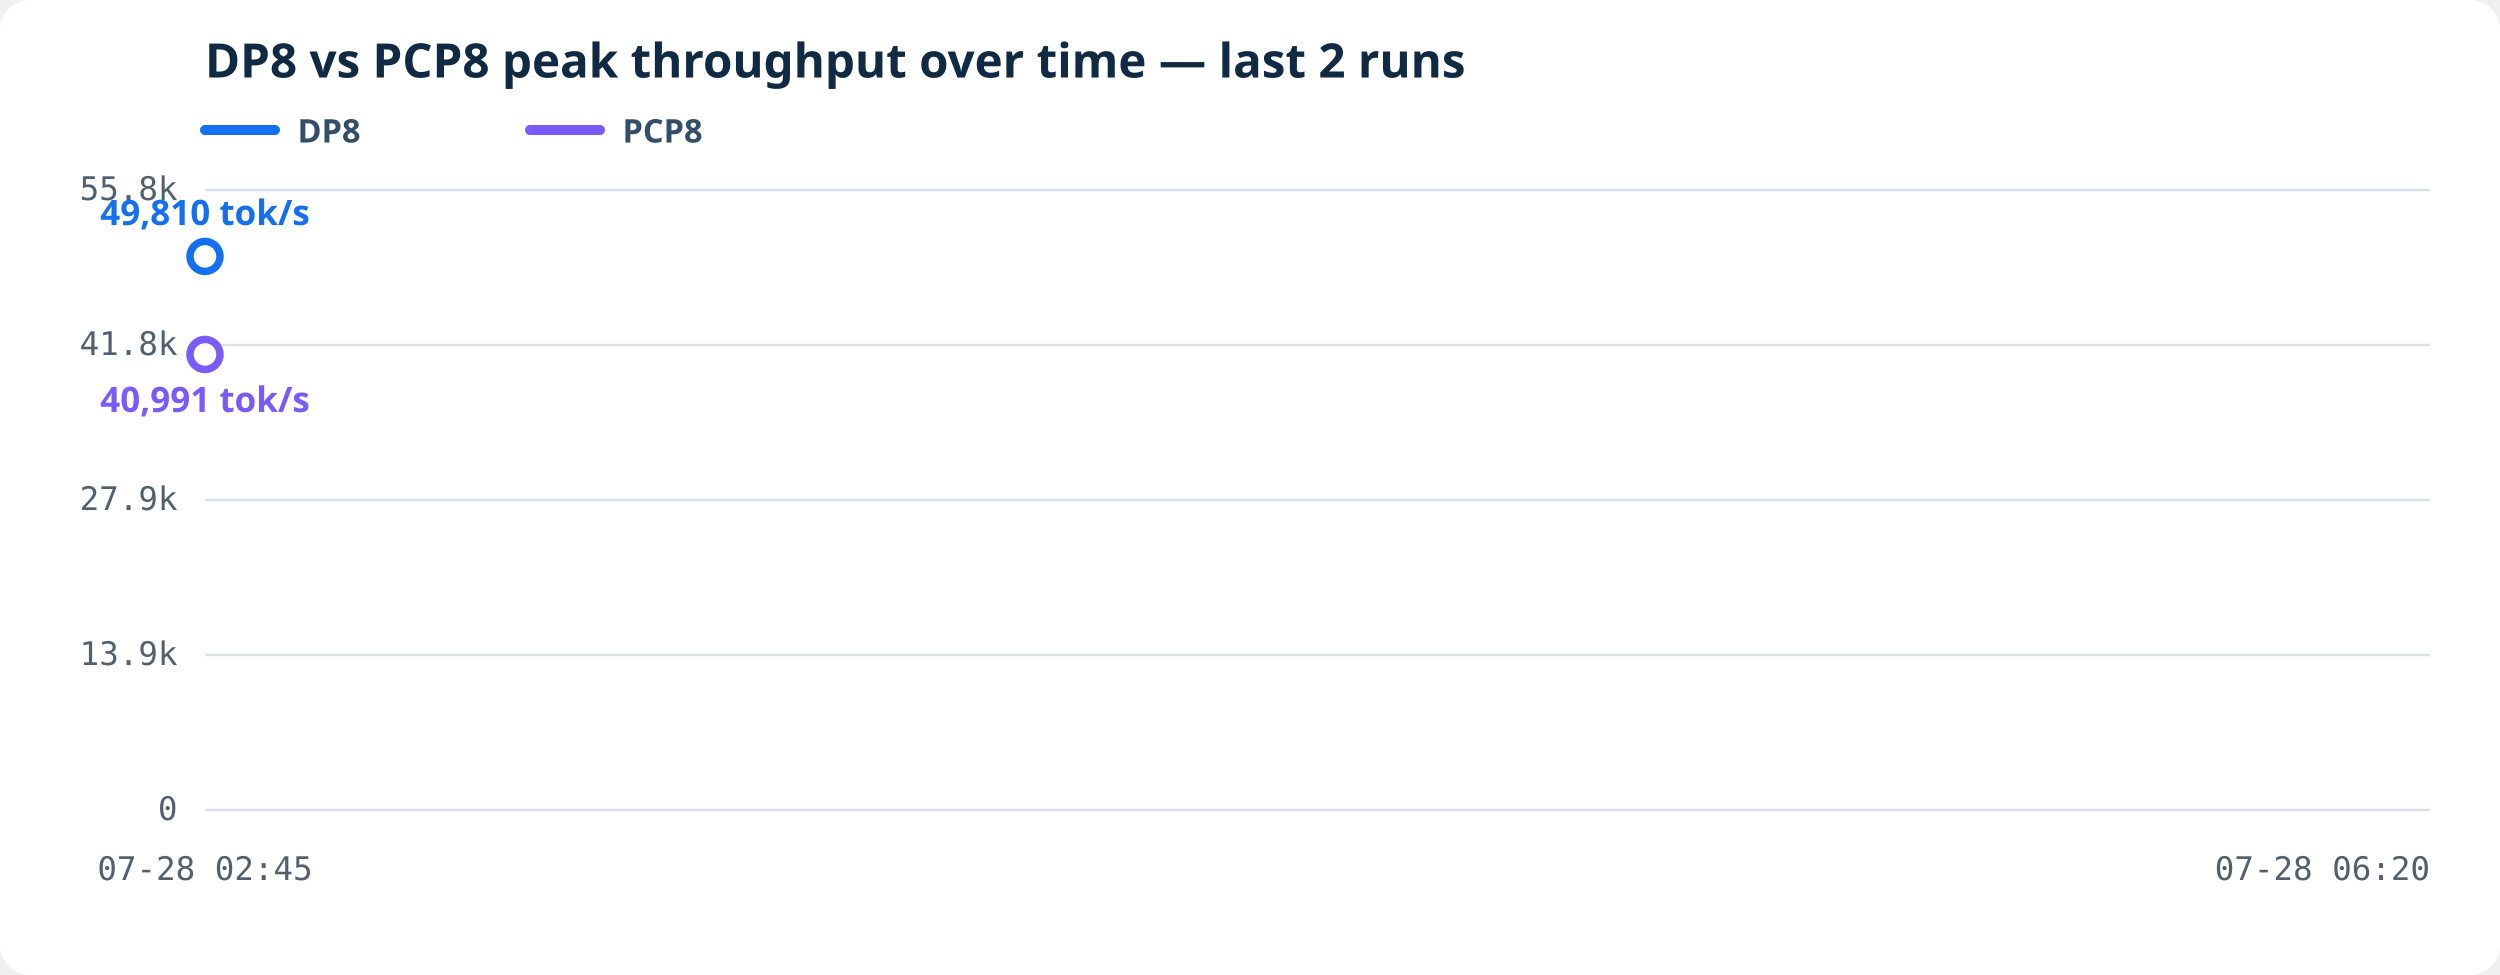
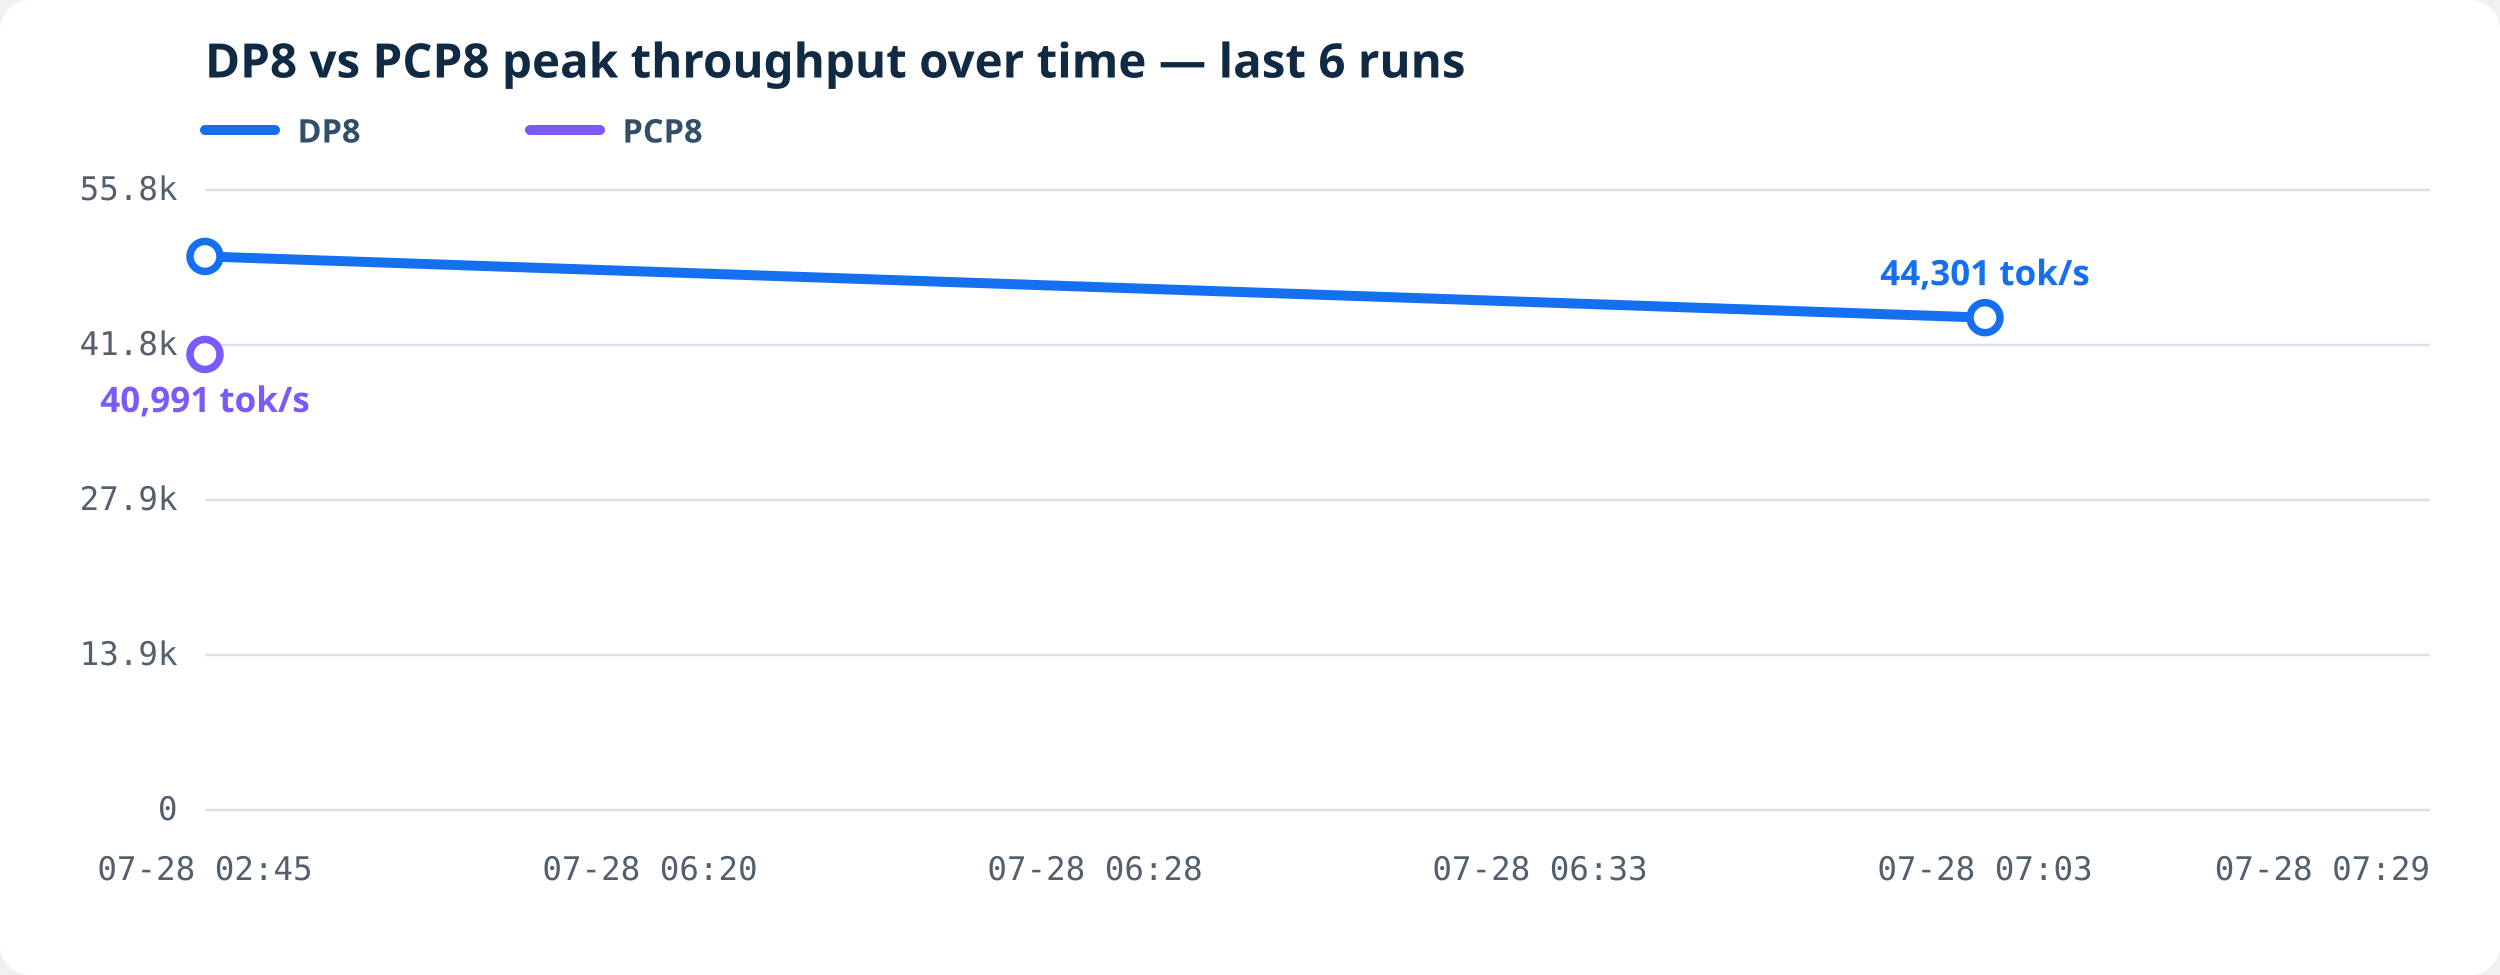
<svg xmlns="http://www.w3.org/2000/svg" viewBox="0 0 1000 390" role="img" aria-labelledby="history-title history-desc">
  <style>.bg{fill:#fff}.grid{stroke:#d9e2ec;stroke-width:1}.axis{fill:#52606d;font:13px ui-monospace,SFMono-Regular,Consolas,monospace}.heading{fill:#102a43;font:600 19px system-ui,sans-serif}.line{fill:none;stroke-width:4;stroke-linejoin:round;stroke-linecap:round}.dot{fill:#fff;stroke-width:3}.latest{stroke-width:3}.legend{fill:#334e68;font:600 13px system-ui,sans-serif}.value{font:600 14px system-ui,sans-serif}</style>
  <rect class="bg" width="1000" height="390" rx="12" />
-   <text class="heading" x="82" y="31">DP8 vs PCP8 peak throughput over time — last 2 runs</text>
+   <text class="heading" x="82" y="31">DP8 vs PCP8 peak throughput over time — last 6 runs</text>
  <line x1="82" y1="52" x2="110" y2="52" stroke="#1570ef" stroke-width="4" stroke-linecap="round" />
  <text class="legend" x="119" y="57">DP8</text>
  <line x1="212" y1="52" x2="240" y2="52" stroke="#7a5af8" stroke-width="4" stroke-linecap="round" />
  <text class="legend" x="249" y="57">PCP8</text>
  <line class="grid" x1="82" y1="324.00" x2="972" y2="324.00" />
  <text class="axis" text-anchor="end" x="71" y="328.00">0</text>
  <line class="grid" x1="82" y1="262.00" x2="972" y2="262.00" />
  <text class="axis" text-anchor="end" x="71" y="266.00">13.9k</text>
  <line class="grid" x1="82" y1="200.00" x2="972" y2="200.00" />
  <text class="axis" text-anchor="end" x="71" y="204.00">27.9k</text>
  <line class="grid" x1="82" y1="138.00" x2="972" y2="138.00" />
  <text class="axis" text-anchor="end" x="71" y="142.00">41.8k</text>
  <line class="grid" x1="82" y1="76.00" x2="972" y2="76.00" />
  <text class="axis" text-anchor="end" x="71" y="80.00">55.8k</text>
  <text class="axis" text-anchor="middle" x="82.00" y="352">07-28 02:45</text>
-   <text class="axis" text-anchor="end" x="972.00" y="352">07-28 06:20</text>
-   <circle class="dot latest" fill="#1570ef" stroke="#1570ef" cx="82.00" cy="102.57" r="6" />
-   <text class="value" fill="#1570ef" text-anchor="middle" x="82.00" y="90.00">49,810 tok/s</text>
+   <text class="axis" text-anchor="middle" x="260.00" y="352">07-28 06:20</text>
+   <text class="axis" text-anchor="middle" x="438.00" y="352">07-28 06:28</text>
+   <text class="axis" text-anchor="middle" x="616.00" y="352">07-28 06:33</text>
+   <text class="axis" text-anchor="middle" x="794.00" y="352">07-28 07:03</text>
+   <text class="axis" text-anchor="end" x="972.00" y="352">07-28 07:29</text>
+   <polyline class="line" stroke="#1570ef" points="82.00,102.57 794.00,127.06" />
+   <circle class="dot" fill="#fff" stroke="#1570ef" cx="82.00" cy="102.57" r="6" />
+   <circle class="dot latest" fill="#1570ef" stroke="#1570ef" cx="794.00" cy="127.06" r="6" />
+   <text class="value" fill="#1570ef" text-anchor="middle" x="794.00" y="114.06">44,301 tok/s</text>
  <circle class="dot latest" fill="#7a5af8" stroke="#7a5af8" cx="82.00" cy="141.78" r="6" />
  <text class="value" fill="#7a5af8" text-anchor="middle" x="82.00" y="164.78">40,991 tok/s</text>
</svg>
